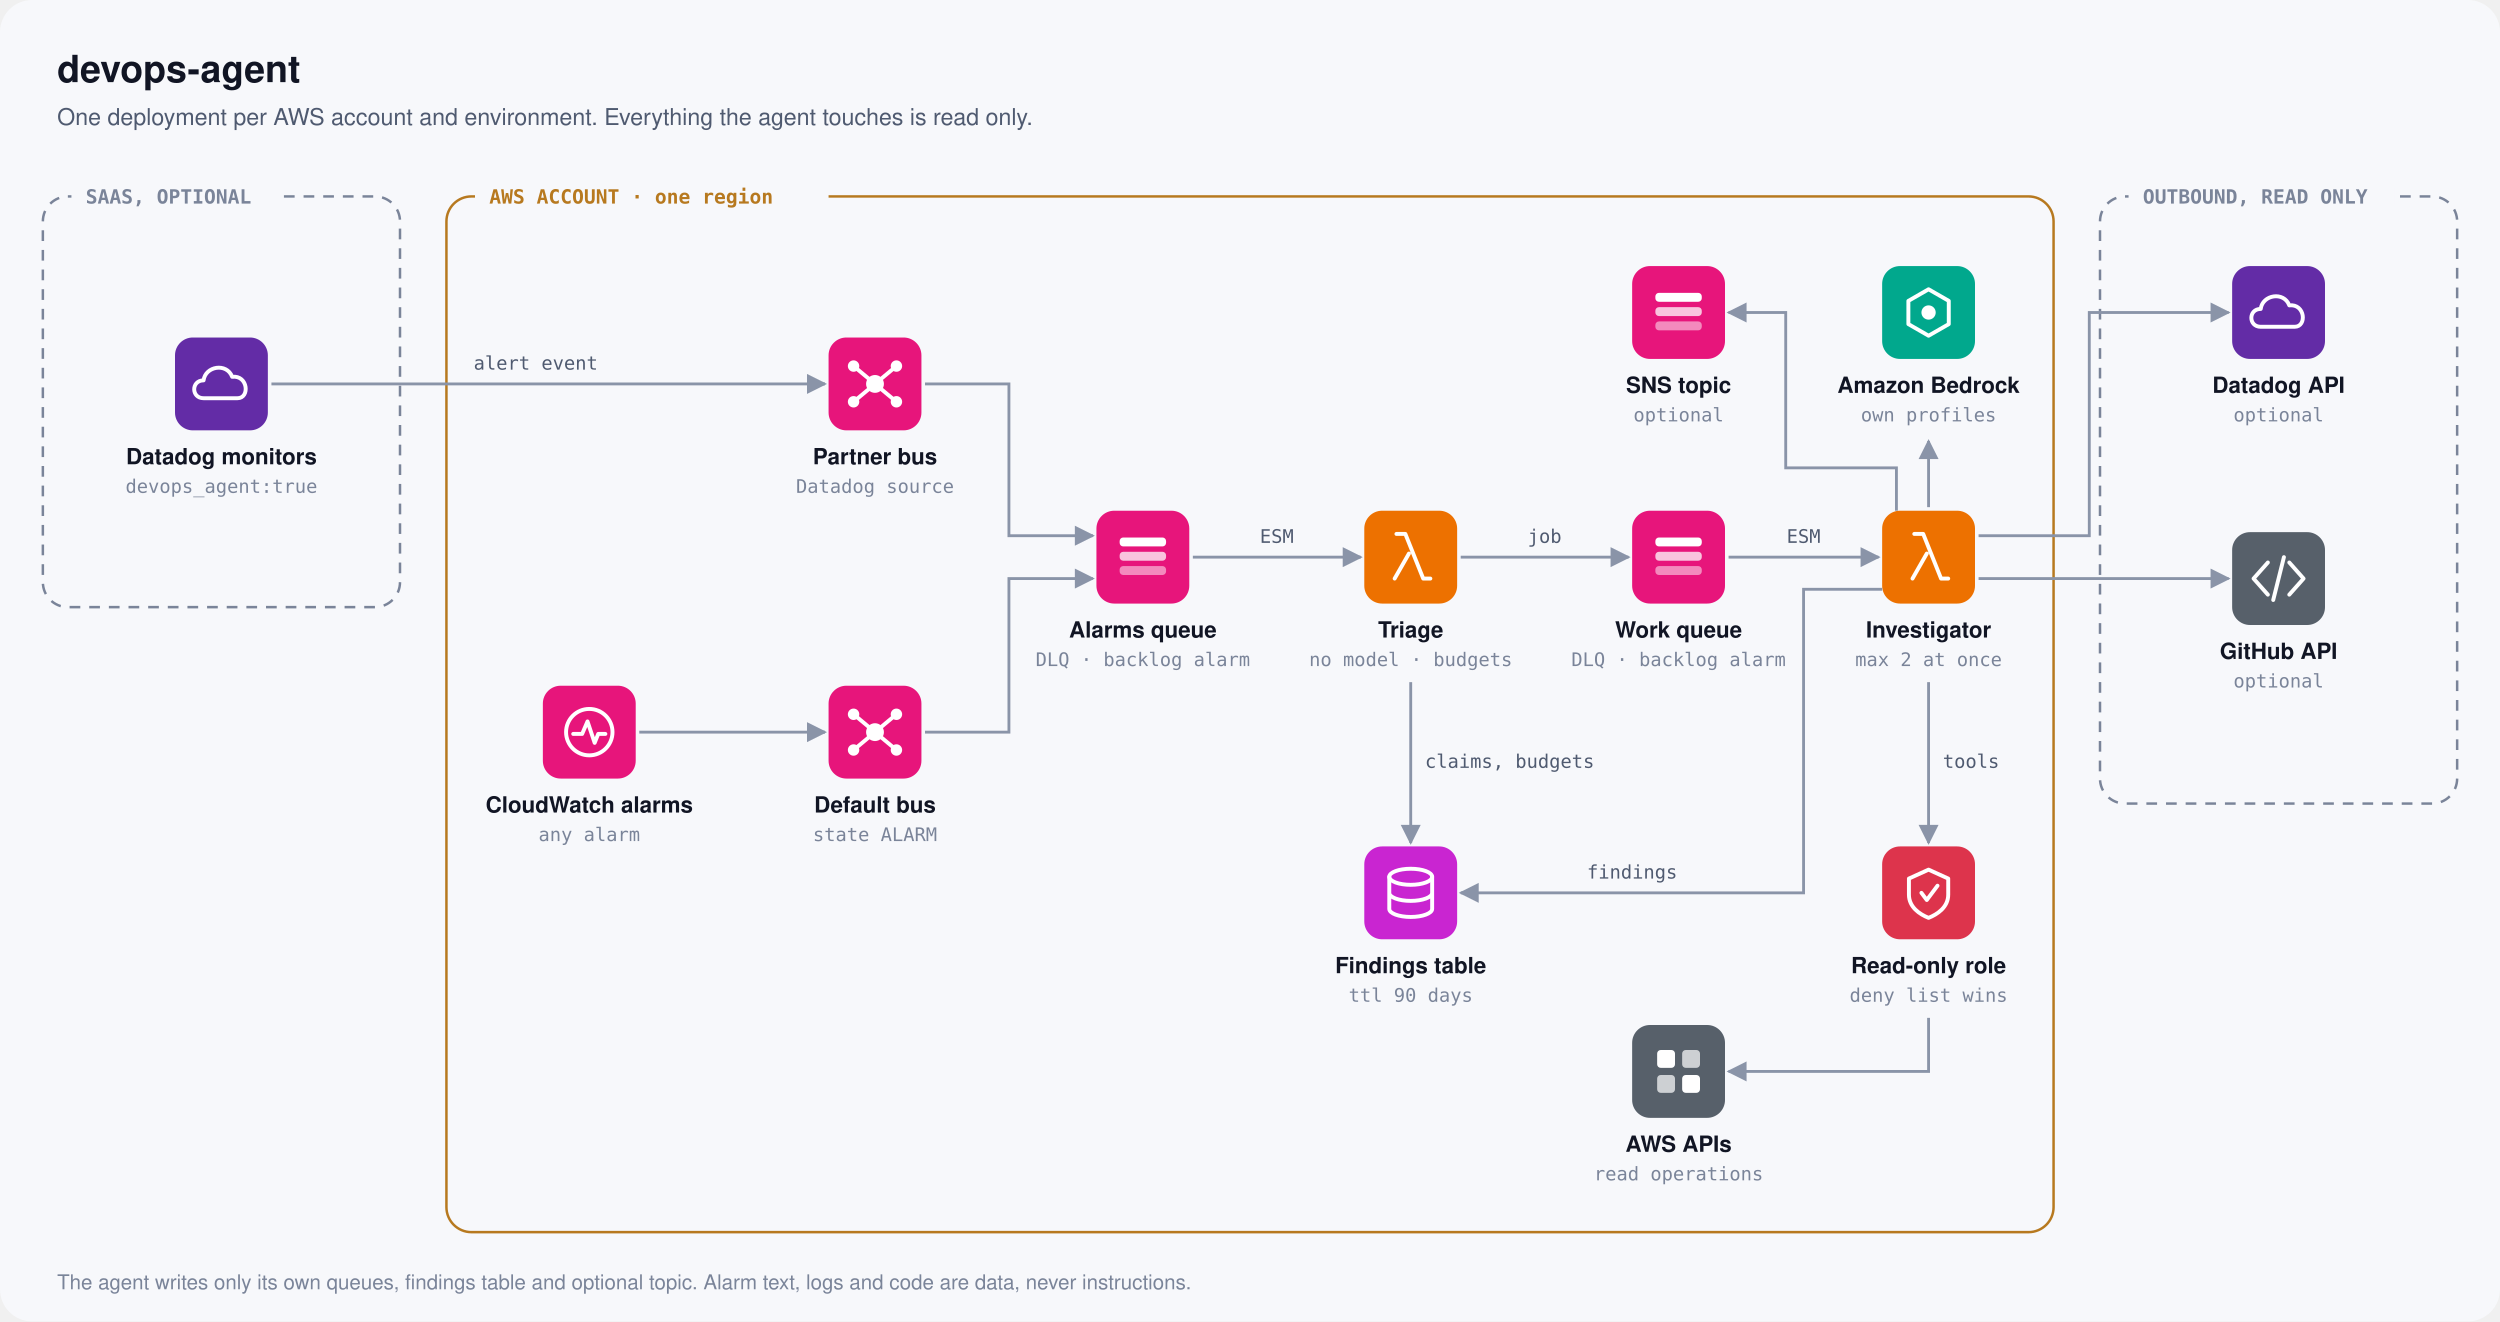
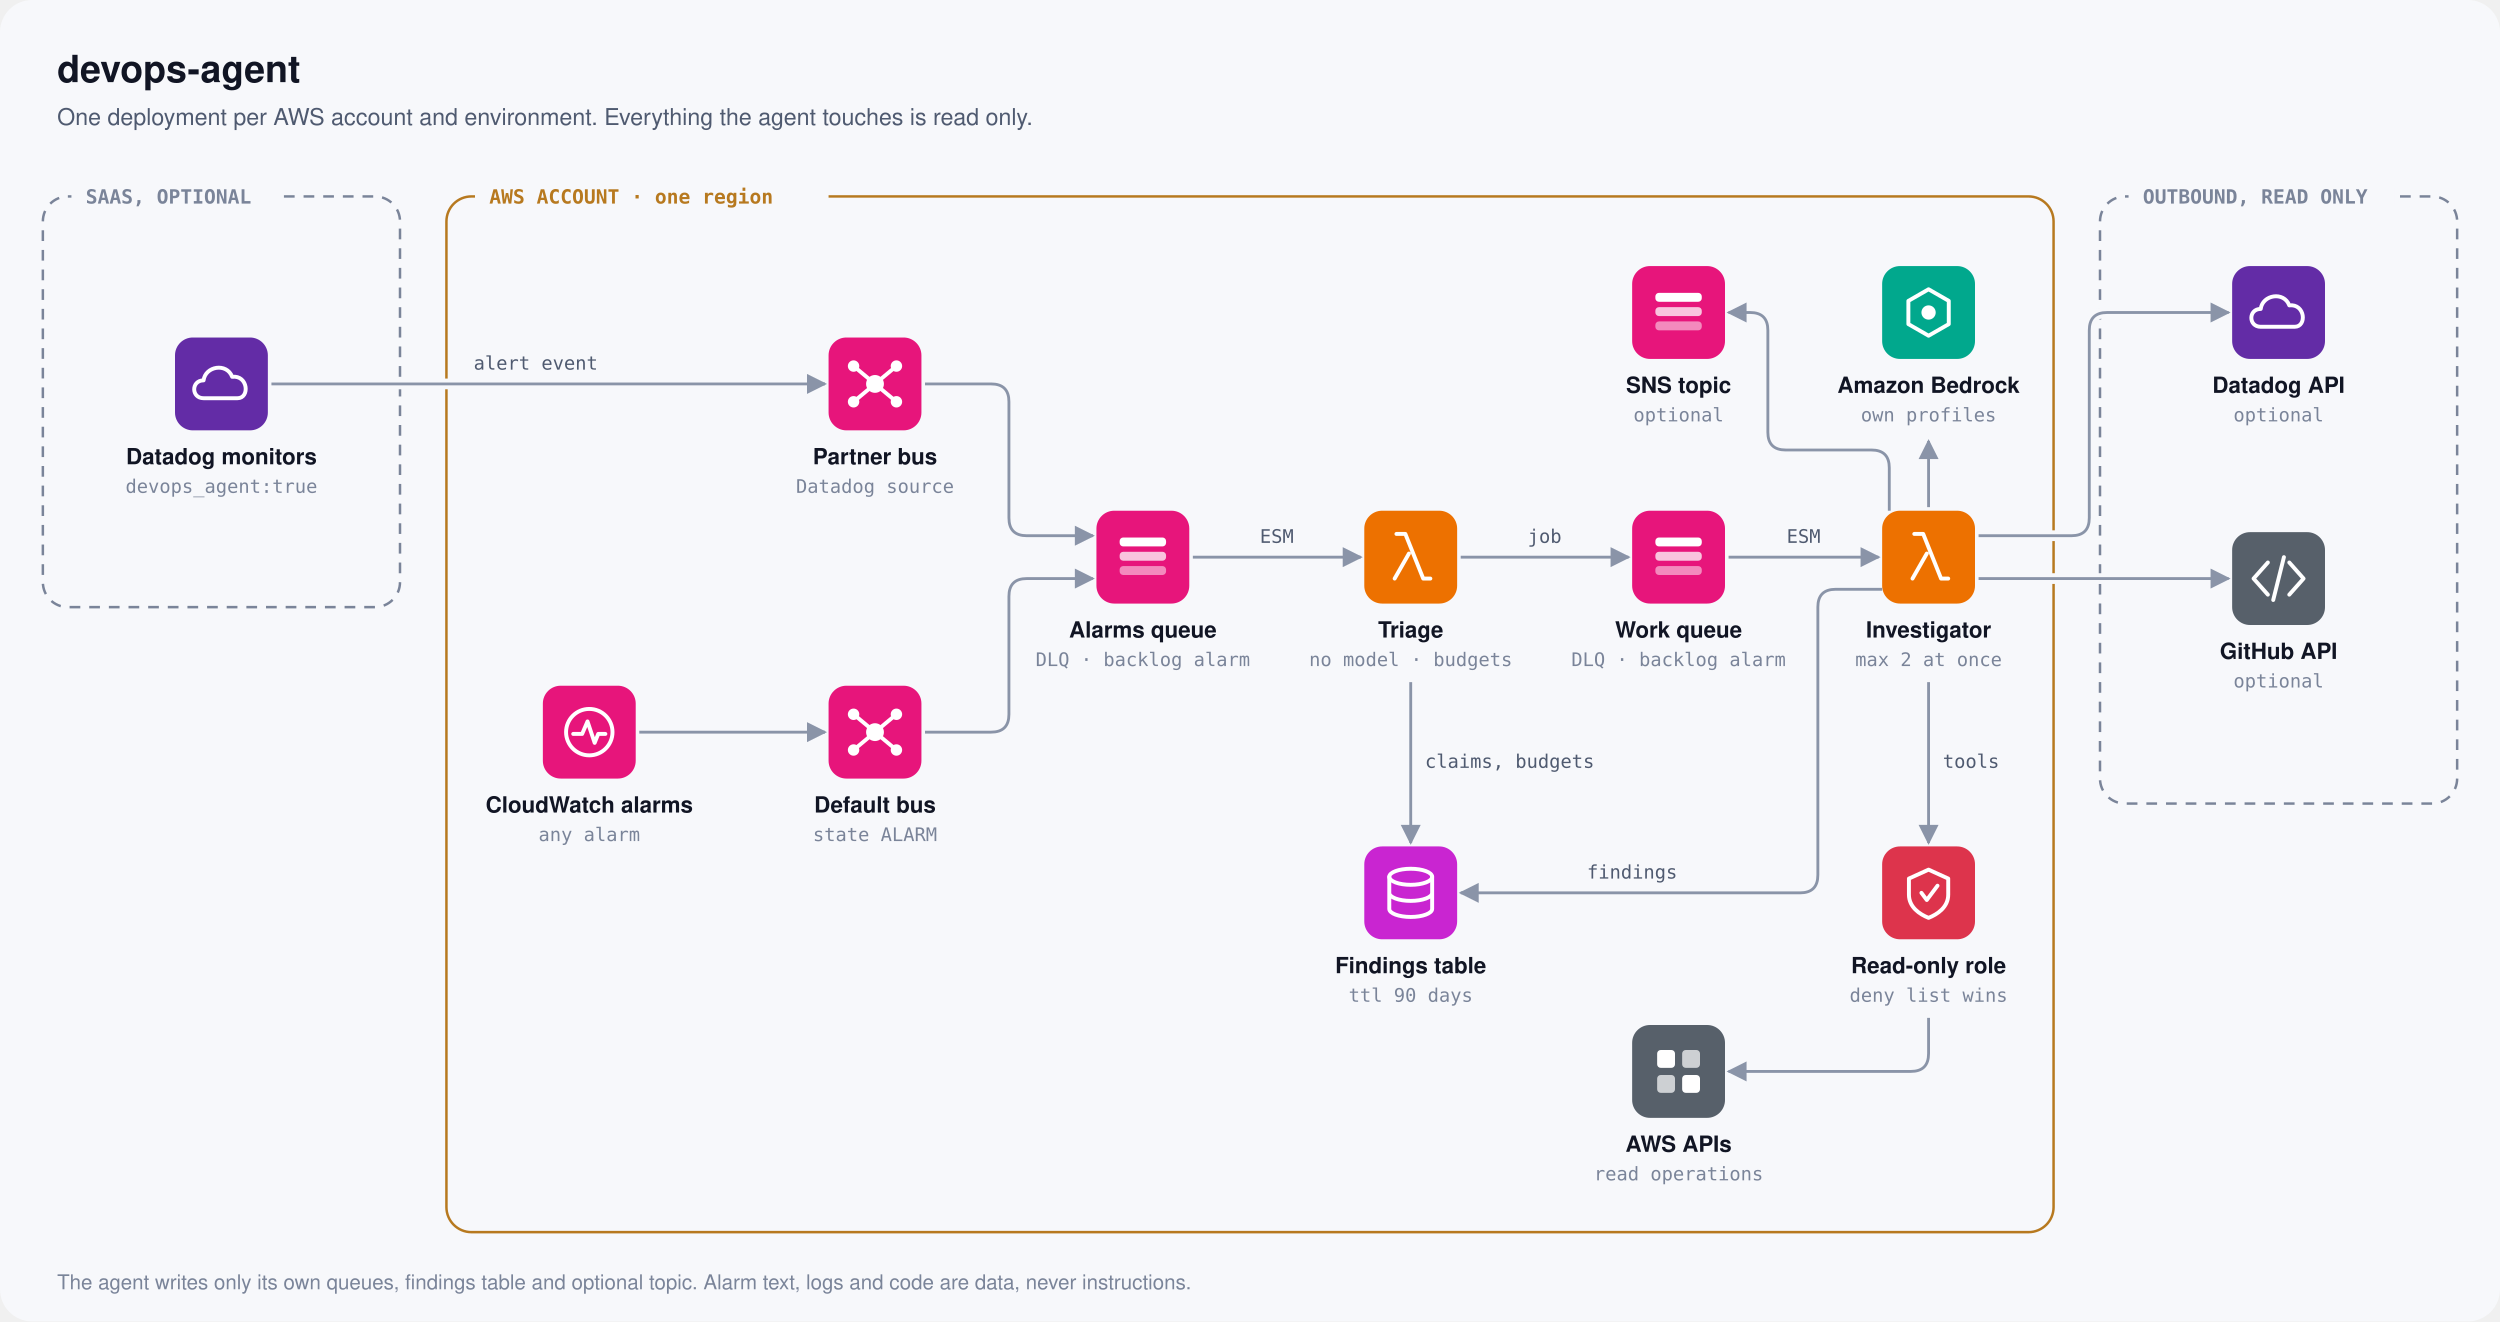
<svg xmlns="http://www.w3.org/2000/svg" width="1400" height="740" viewBox="0 0 1400 740" role="img" aria-label="devops-agent">
  <defs>
    <marker id="ah" viewBox="0 0 10 10" refX="9" refY="5" markerWidth="7" markerHeight="7" orient="auto-start-reverse">
      <path d="M0,0 L10,5 L0,10 z" fill="#8a94a8" />
    </marker>
  </defs>
  <rect width="1400" height="740" rx="18" fill="#f7f8fb" />
  <text x="32" y="46" font-family="ui-sans-serif, -apple-system, 'Segoe UI', Helvetica, Arial, sans-serif" font-size="21" font-weight="700" fill="#111524" text-anchor="start">devops-agent</text>
  <text x="32" y="70" font-family="ui-sans-serif, -apple-system, 'Segoe UI', Helvetica, Arial, sans-serif" font-size="13" font-weight="400" fill="#4f5a70" text-anchor="start">One deployment per AWS account and environment. Everything the agent touches is read only.</text>
  <rect x="250" y="110" width="900" height="580" rx="14" fill="none" stroke="#b7791f" stroke-width="1.4" />
  <rect x="266" y="101" width="198" height="18" rx="4" fill="#f7f8fb" />
  <text x="274" y="114" font-family="ui-monospace, SFMono-Regular, Menlo, Consolas, monospace" font-size="11" font-weight="600" fill="#b7791f" text-anchor="start">AWS ACCOUNT  ·  one region</text>
  <rect x="24" y="110" width="200" height="230" rx="14" fill="none" stroke="#7a8499" stroke-width="1.4" stroke-dasharray="6 5" />
  <rect x="40" y="101" width="114" height="18" rx="4" fill="#f7f8fb" />
  <text x="48" y="114" font-family="ui-monospace, SFMono-Regular, Menlo, Consolas, monospace" font-size="11" font-weight="600" fill="#7a8499" text-anchor="start">SAAS, OPTIONAL</text>
  <rect x="1176" y="110" width="200" height="340" rx="14" fill="none" stroke="#7a8499" stroke-width="1.4" stroke-dasharray="6 5" />
  <rect x="1192" y="101" width="149" height="18" rx="4" fill="#f7f8fb" />
  <text x="1200" y="114" font-family="ui-monospace, SFMono-Regular, Menlo, Consolas, monospace" font-size="11" font-weight="600" fill="#7a8499" text-anchor="start">OUTBOUND, READ ONLY</text>
  <rect x="98.0" y="189.0" width="52" height="52" rx="10" fill="#632CA6" />
  <path d="M114,223 C107,223 107,213 114,213 C115,205 127,203 130,211 C139,210 140,223 133,223 Z" stroke="#fff" stroke-width="2.2" fill="none" stroke-linecap="round" stroke-linejoin="round" />
  <text x="124" y="260.0" font-family="ui-sans-serif, -apple-system, 'Segoe UI', Helvetica, Arial, sans-serif" font-size="12.5" font-weight="650" fill="#111524" text-anchor="middle">Datadog monitors</text>
  <text x="124" y="276.0" font-family="ui-monospace, SFMono-Regular, Menlo, Consolas, monospace" font-size="10.5" font-weight="400" fill="#7a8499" text-anchor="middle">devops_agent:true</text>
  <rect x="304.0" y="384.0" width="52" height="52" rx="10" fill="#E7157B" />
  <circle cx="330" cy="410" r="13" stroke="#fff" stroke-width="2.2" fill="none" stroke-linecap="round" stroke-linejoin="round" />
  <path d="M321,411 L326,411 L329,404 L333,416 L335,411 L339,411" stroke="#fff" stroke-width="2.2" fill="none" stroke-linecap="round" stroke-linejoin="round" />
  <text x="330" y="455.0" font-family="ui-sans-serif, -apple-system, 'Segoe UI', Helvetica, Arial, sans-serif" font-size="12.5" font-weight="650" fill="#111524" text-anchor="middle">CloudWatch alarms</text>
  <text x="330" y="471.0" font-family="ui-monospace, SFMono-Regular, Menlo, Consolas, monospace" font-size="10.5" font-weight="400" fill="#7a8499" text-anchor="middle">any alarm</text>
  <rect x="464.0" y="189.0" width="52" height="52" rx="10" fill="#E7157B" />
  <path d="M490,215 L478,205" stroke="#fff" stroke-width="2.2" fill="none" stroke-linecap="round" stroke-linejoin="round" />
  <circle cx="478" cy="205" r="3.2" fill="#fff" />
  <path d="M490,215 L502,205" stroke="#fff" stroke-width="2.2" fill="none" stroke-linecap="round" stroke-linejoin="round" />
  <circle cx="502" cy="205" r="3.2" fill="#fff" />
  <path d="M490,215 L478,225" stroke="#fff" stroke-width="2.2" fill="none" stroke-linecap="round" stroke-linejoin="round" />
  <circle cx="478" cy="225" r="3.2" fill="#fff" />
  <path d="M490,215 L502,225" stroke="#fff" stroke-width="2.2" fill="none" stroke-linecap="round" stroke-linejoin="round" />
  <circle cx="502" cy="225" r="3.2" fill="#fff" />
  <circle cx="490" cy="215" r="5" fill="#fff" />
  <text x="490" y="260.0" font-family="ui-sans-serif, -apple-system, 'Segoe UI', Helvetica, Arial, sans-serif" font-size="12.5" font-weight="650" fill="#111524" text-anchor="middle">Partner bus</text>
  <text x="490" y="276.0" font-family="ui-monospace, SFMono-Regular, Menlo, Consolas, monospace" font-size="10.5" font-weight="400" fill="#7a8499" text-anchor="middle">Datadog source</text>
  <rect x="464.0" y="384.0" width="52" height="52" rx="10" fill="#E7157B" />
  <path d="M490,410 L478,400" stroke="#fff" stroke-width="2.2" fill="none" stroke-linecap="round" stroke-linejoin="round" />
  <circle cx="478" cy="400" r="3.2" fill="#fff" />
  <path d="M490,410 L502,400" stroke="#fff" stroke-width="2.2" fill="none" stroke-linecap="round" stroke-linejoin="round" />
  <circle cx="502" cy="400" r="3.2" fill="#fff" />
  <path d="M490,410 L478,420" stroke="#fff" stroke-width="2.2" fill="none" stroke-linecap="round" stroke-linejoin="round" />
  <circle cx="478" cy="420" r="3.2" fill="#fff" />
  <path d="M490,410 L502,420" stroke="#fff" stroke-width="2.2" fill="none" stroke-linecap="round" stroke-linejoin="round" />
  <circle cx="502" cy="420" r="3.2" fill="#fff" />
  <circle cx="490" cy="410" r="5" fill="#fff" />
  <text x="490" y="455.0" font-family="ui-sans-serif, -apple-system, 'Segoe UI', Helvetica, Arial, sans-serif" font-size="12.5" font-weight="650" fill="#111524" text-anchor="middle">Default bus</text>
  <text x="490" y="471.0" font-family="ui-monospace, SFMono-Regular, Menlo, Consolas, monospace" font-size="10.5" font-weight="400" fill="#7a8499" text-anchor="middle">state ALARM</text>
-   <path d="M152,215 L462,215" stroke="#8a94a8" stroke-width="1.6" fill="none" marker-end="url(#ah)" />
+   <path d="M160,215 L454,215" stroke="#f7f8fb" stroke-width="6" fill="none" />
+   <path d="M152,215 L462,215" stroke="#8a94a8" stroke-width="1.6" fill="none" stroke-linejoin="round" marker-end="url(#ah)" />
  <text x="300" y="207" font-family="ui-monospace, SFMono-Regular, Menlo, Consolas, monospace" font-size="10.5" font-weight="400" fill="#4f5a70" text-anchor="middle">alert event</text>
-   <path d="M358,410 L462,410" stroke="#8a94a8" stroke-width="1.6" fill="none" marker-end="url(#ah)" />
+   <path d="M366,410 L454,410" stroke="#f7f8fb" stroke-width="6" fill="none" />
+   <path d="M358,410 L462,410" stroke="#8a94a8" stroke-width="1.6" fill="none" stroke-linejoin="round" marker-end="url(#ah)" />
  <rect x="614.0" y="286.0" width="52" height="52" rx="10" fill="#E7157B" />
  <rect x="627" y="301" width="26" height="5" rx="2" fill="#fff" opacity="1.0" />
  <rect x="627" y="309" width="26" height="5" rx="2" fill="#fff" opacity="0.75" />
  <rect x="627" y="317" width="26" height="5" rx="2" fill="#fff" opacity="0.5" />
  <text x="640" y="357.0" font-family="ui-sans-serif, -apple-system, 'Segoe UI', Helvetica, Arial, sans-serif" font-size="12.5" font-weight="650" fill="#111524" text-anchor="middle">Alarms queue</text>
  <text x="640" y="373.0" font-family="ui-monospace, SFMono-Regular, Menlo, Consolas, monospace" font-size="10.5" font-weight="400" fill="#7a8499" text-anchor="middle">DLQ · backlog alarm</text>
-   <path d="M518,215 L565,215 L565,300 L612,300" stroke="#8a94a8" stroke-width="1.6" fill="none" marker-end="url(#ah)" />
-   <path d="M518,410 L565,410 L565,324 L612,324" stroke="#8a94a8" stroke-width="1.6" fill="none" marker-end="url(#ah)" />
+   <path d="M526,215 L555,215 Q565,215 565,225 L565,290 Q565,300 575,300 L604,300" stroke="#f7f8fb" stroke-width="6" fill="none" />
+   <path d="M518,215 L555,215 Q565,215 565,225 L565,290 Q565,300 575,300 L612,300" stroke="#8a94a8" stroke-width="1.6" fill="none" stroke-linejoin="round" marker-end="url(#ah)" />
+   <path d="M526,410 L555,410 Q565,410 565,400 L565,334 Q565,324 575,324 L604,324" stroke="#f7f8fb" stroke-width="6" fill="none" />
+   <path d="M518,410 L555,410 Q565,410 565,400 L565,334 Q565,324 575,324 L612,324" stroke="#8a94a8" stroke-width="1.6" fill="none" stroke-linejoin="round" marker-end="url(#ah)" />
  <rect x="764.0" y="286.0" width="52" height="52" rx="10" fill="#ED7100" />
  <path d="M781,324 L789,310 M782,299 L787,299 L797,324 L801,324" stroke="#fff" stroke-width="2.2" fill="none" stroke-linecap="round" stroke-linejoin="round" />
  <text x="790" y="357.0" font-family="ui-sans-serif, -apple-system, 'Segoe UI', Helvetica, Arial, sans-serif" font-size="12.5" font-weight="650" fill="#111524" text-anchor="middle">Triage</text>
  <text x="790" y="373.0" font-family="ui-monospace, SFMono-Regular, Menlo, Consolas, monospace" font-size="10.5" font-weight="400" fill="#7a8499" text-anchor="middle">no model · budgets</text>
-   <path d="M668,312 L762,312" stroke="#8a94a8" stroke-width="1.6" fill="none" marker-end="url(#ah)" />
+   <path d="M676,312 L754,312" stroke="#f7f8fb" stroke-width="6" fill="none" />
+   <path d="M668,312 L762,312" stroke="#8a94a8" stroke-width="1.6" fill="none" stroke-linejoin="round" marker-end="url(#ah)" />
  <text x="715" y="304" font-family="ui-monospace, SFMono-Regular, Menlo, Consolas, monospace" font-size="10.5" font-weight="400" fill="#4f5a70" text-anchor="middle">ESM</text>
  <rect x="914.0" y="286.0" width="52" height="52" rx="10" fill="#E7157B" />
  <rect x="927" y="301" width="26" height="5" rx="2" fill="#fff" opacity="1.0" />
  <rect x="927" y="309" width="26" height="5" rx="2" fill="#fff" opacity="0.75" />
  <rect x="927" y="317" width="26" height="5" rx="2" fill="#fff" opacity="0.5" />
  <text x="940" y="357.0" font-family="ui-sans-serif, -apple-system, 'Segoe UI', Helvetica, Arial, sans-serif" font-size="12.5" font-weight="650" fill="#111524" text-anchor="middle">Work queue</text>
  <text x="940" y="373.0" font-family="ui-monospace, SFMono-Regular, Menlo, Consolas, monospace" font-size="10.5" font-weight="400" fill="#7a8499" text-anchor="middle">DLQ · backlog alarm</text>
-   <path d="M818,312 L912,312" stroke="#8a94a8" stroke-width="1.6" fill="none" marker-end="url(#ah)" />
+   <path d="M826,312 L904,312" stroke="#f7f8fb" stroke-width="6" fill="none" />
+   <path d="M818,312 L912,312" stroke="#8a94a8" stroke-width="1.6" fill="none" stroke-linejoin="round" marker-end="url(#ah)" />
  <text x="865" y="304" font-family="ui-monospace, SFMono-Regular, Menlo, Consolas, monospace" font-size="10.5" font-weight="400" fill="#4f5a70" text-anchor="middle">job</text>
  <rect x="1054.0" y="286.0" width="52" height="52" rx="10" fill="#ED7100" />
  <path d="M1071,324 L1079,310 M1072,299 L1077,299 L1087,324 L1091,324" stroke="#fff" stroke-width="2.2" fill="none" stroke-linecap="round" stroke-linejoin="round" />
  <text x="1080" y="357.0" font-family="ui-sans-serif, -apple-system, 'Segoe UI', Helvetica, Arial, sans-serif" font-size="12.5" font-weight="650" fill="#111524" text-anchor="middle">Investigator</text>
  <text x="1080" y="373.0" font-family="ui-monospace, SFMono-Regular, Menlo, Consolas, monospace" font-size="10.5" font-weight="400" fill="#7a8499" text-anchor="middle">max 2 at once</text>
-   <path d="M968,312 L1052,312" stroke="#8a94a8" stroke-width="1.6" fill="none" marker-end="url(#ah)" />
+   <path d="M976,312 L1044,312" stroke="#f7f8fb" stroke-width="6" fill="none" />
+   <path d="M968,312 L1052,312" stroke="#8a94a8" stroke-width="1.6" fill="none" stroke-linejoin="round" marker-end="url(#ah)" />
  <text x="1010" y="304" font-family="ui-monospace, SFMono-Regular, Menlo, Consolas, monospace" font-size="10.5" font-weight="400" fill="#4f5a70" text-anchor="middle">ESM</text>
  <rect x="1054.0" y="149.0" width="52" height="52" rx="10" fill="#01A88D" />
  <polygon points="1080,162 1091.31,168.5 1091.31,181.5 1080,188 1068.69,181.5 1068.69,168.5" stroke="#fff" stroke-width="2.2" fill="none" stroke-linecap="round" stroke-linejoin="round" />
  <circle cx="1080" cy="175" r="4" fill="#fff" />
  <text x="1080" y="220.0" font-family="ui-sans-serif, -apple-system, 'Segoe UI', Helvetica, Arial, sans-serif" font-size="12.5" font-weight="650" fill="#111524" text-anchor="middle">Amazon Bedrock</text>
  <text x="1080" y="236.0" font-family="ui-monospace, SFMono-Regular, Menlo, Consolas, monospace" font-size="10.5" font-weight="400" fill="#7a8499" text-anchor="middle">own profiles</text>
-   <path d="M1080,284 L1080,247" stroke="#8a94a8" stroke-width="1.6" fill="none" marker-end="url(#ah)" />
+   <path d="M1080,276 L1080,255" stroke="#f7f8fb" stroke-width="6" fill="none" />
+   <path d="M1080,284 L1080,247" stroke="#8a94a8" stroke-width="1.6" fill="none" stroke-linejoin="round" marker-end="url(#ah)" />
  <rect x="914.0" y="149.0" width="52" height="52" rx="10" fill="#E7157B" />
  <rect x="927" y="164" width="26" height="5" rx="2" fill="#fff" opacity="1.0" />
  <rect x="927" y="172" width="26" height="5" rx="2" fill="#fff" opacity="0.75" />
  <rect x="927" y="180" width="26" height="5" rx="2" fill="#fff" opacity="0.5" />
  <text x="940" y="220.0" font-family="ui-sans-serif, -apple-system, 'Segoe UI', Helvetica, Arial, sans-serif" font-size="12.5" font-weight="650" fill="#111524" text-anchor="middle">SNS topic</text>
  <text x="940" y="236.0" font-family="ui-monospace, SFMono-Regular, Menlo, Consolas, monospace" font-size="10.5" font-weight="400" fill="#7a8499" text-anchor="middle">optional</text>
-   <path d="M1062,286 L1062,262 L1000,262 L1000,175 L968,175" stroke="#8a94a8" stroke-width="1.6" fill="none" marker-end="url(#ah)" />
+   <path d="M1058,278 L1058,262 Q1058,252 1048,252 L1000,252 Q990,252 990,242 L990,182 Q990,175 983,175 L976,175" stroke="#f7f8fb" stroke-width="6" fill="none" />
+   <path d="M1058,286 L1058,262 Q1058,252 1048,252 L1000,252 Q990,252 990,242 L990,185 Q990,175 980,175 L968,175" stroke="#8a94a8" stroke-width="1.6" fill="none" stroke-linejoin="round" marker-end="url(#ah)" />
  <rect x="1250.0" y="149.0" width="52" height="52" rx="10" fill="#632CA6" />
  <path d="M1266,183 C1259,183 1259,173 1266,173 C1267,165 1279,163 1282,171 C1291,170 1292,183 1285,183 Z" stroke="#fff" stroke-width="2.2" fill="none" stroke-linecap="round" stroke-linejoin="round" />
  <text x="1276" y="220.0" font-family="ui-sans-serif, -apple-system, 'Segoe UI', Helvetica, Arial, sans-serif" font-size="12.5" font-weight="650" fill="#111524" text-anchor="middle">Datadog API</text>
  <text x="1276" y="236.0" font-family="ui-monospace, SFMono-Regular, Menlo, Consolas, monospace" font-size="10.5" font-weight="400" fill="#7a8499" text-anchor="middle">optional</text>
  <rect x="1250.0" y="298.0" width="52" height="52" rx="10" fill="#57606a" />
  <path d="M1270,315 L1262,324 L1270,333 M1282,315 L1290,324 L1282,333 M1279,312 L1273,336" stroke="#fff" stroke-width="2.2" fill="none" stroke-linecap="round" stroke-linejoin="round" />
  <text x="1276" y="369.0" font-family="ui-sans-serif, -apple-system, 'Segoe UI', Helvetica, Arial, sans-serif" font-size="12.5" font-weight="650" fill="#111524" text-anchor="middle">GitHub API</text>
  <text x="1276" y="385.0" font-family="ui-monospace, SFMono-Regular, Menlo, Consolas, monospace" font-size="10.5" font-weight="400" fill="#7a8499" text-anchor="middle">optional</text>
-   <path d="M1108,300 L1170,300 L1170,175 L1248,175" stroke="#8a94a8" stroke-width="1.6" fill="none" marker-end="url(#ah)" />
-   <path d="M1108,324 L1248,324" stroke="#8a94a8" stroke-width="1.6" fill="none" marker-end="url(#ah)" />
+   <path d="M1116,300 L1160,300 Q1170,300 1170,290 L1170,185 Q1170,175 1180,175 L1240,175" stroke="#f7f8fb" stroke-width="6" fill="none" />
+   <path d="M1108,300 L1160,300 Q1170,300 1170,290 L1170,185 Q1170,175 1180,175 L1248,175" stroke="#8a94a8" stroke-width="1.6" fill="none" stroke-linejoin="round" marker-end="url(#ah)" />
+   <path d="M1116,324 L1240,324" stroke="#f7f8fb" stroke-width="6" fill="none" />
+   <path d="M1108,324 L1248,324" stroke="#8a94a8" stroke-width="1.6" fill="none" stroke-linejoin="round" marker-end="url(#ah)" />
  <rect x="1054.0" y="474.0" width="52" height="52" rx="10" fill="#DD344C" />
  <path d="M1080,487 L1091,492 L1091,501 C1091,508 1085,512 1080,514 C1075,512 1069,508 1069,501 L1069,492 Z" stroke="#fff" stroke-width="2.2" fill="none" stroke-linecap="round" stroke-linejoin="round" />
  <path d="M1076,500 L1079,504 L1085,496" stroke="#fff" stroke-width="2.2" fill="none" stroke-linecap="round" stroke-linejoin="round" />
  <text x="1080" y="545.0" font-family="ui-sans-serif, -apple-system, 'Segoe UI', Helvetica, Arial, sans-serif" font-size="12.5" font-weight="650" fill="#111524" text-anchor="middle">Read-only role</text>
  <text x="1080" y="561.0" font-family="ui-monospace, SFMono-Regular, Menlo, Consolas, monospace" font-size="10.5" font-weight="400" fill="#7a8499" text-anchor="middle">deny list wins</text>
-   <path d="M1080,382 L1080,472" stroke="#8a94a8" stroke-width="1.6" fill="none" marker-end="url(#ah)" />
+   <path d="M1080,390 L1080,464" stroke="#f7f8fb" stroke-width="6" fill="none" />
+   <path d="M1080,382 L1080,472" stroke="#8a94a8" stroke-width="1.6" fill="none" stroke-linejoin="round" marker-end="url(#ah)" />
  <text x="1088" y="430" font-family="ui-monospace, SFMono-Regular, Menlo, Consolas, monospace" font-size="10.5" font-weight="400" fill="#4f5a70" text-anchor="start">tools</text>
  <rect x="914.0" y="574.0" width="52" height="52" rx="10" fill="#57606a" />
  <rect x="928" y="588" width="10" height="10" rx="2" fill="#fff" opacity="1" />
  <rect x="942" y="588" width="10" height="10" rx="2" fill="#fff" opacity="0.7" />
  <rect x="928" y="602" width="10" height="10" rx="2" fill="#fff" opacity="0.7" />
  <rect x="942" y="602" width="10" height="10" rx="2" fill="#fff" opacity="1" />
  <text x="940" y="645.0" font-family="ui-sans-serif, -apple-system, 'Segoe UI', Helvetica, Arial, sans-serif" font-size="12.5" font-weight="650" fill="#111524" text-anchor="middle">AWS APIs</text>
  <text x="940" y="661.0" font-family="ui-monospace, SFMono-Regular, Menlo, Consolas, monospace" font-size="10.5" font-weight="400" fill="#7a8499" text-anchor="middle">read operations</text>
-   <path d="M1080,570 L1080,600 L968,600" stroke="#8a94a8" stroke-width="1.6" fill="none" marker-end="url(#ah)" />
+   <path d="M1080,578 L1080,590 Q1080,600 1070,600 L976,600" stroke="#f7f8fb" stroke-width="6" fill="none" />
+   <path d="M1080,570 L1080,590 Q1080,600 1070,600 L968,600" stroke="#8a94a8" stroke-width="1.6" fill="none" stroke-linejoin="round" marker-end="url(#ah)" />
  <rect x="764.0" y="474.0" width="52" height="52" rx="10" fill="#C925D1" />
  <ellipse cx="790" cy="491" rx="12" ry="4.5" stroke="#fff" stroke-width="2.2" fill="none" stroke-linecap="round" stroke-linejoin="round" />
  <path d="M778,491 L778,509 A12,4.5 0 0 0 802,509 L802,491 M778,500 A12,4.5 0 0 0 802,500" stroke="#fff" stroke-width="2.2" fill="none" stroke-linecap="round" stroke-linejoin="round" />
  <text x="790" y="545.0" font-family="ui-sans-serif, -apple-system, 'Segoe UI', Helvetica, Arial, sans-serif" font-size="12.5" font-weight="650" fill="#111524" text-anchor="middle">Findings table</text>
  <text x="790" y="561.0" font-family="ui-monospace, SFMono-Regular, Menlo, Consolas, monospace" font-size="10.5" font-weight="400" fill="#7a8499" text-anchor="middle">ttl 90 days</text>
-   <path d="M790,382 L790,472" stroke="#8a94a8" stroke-width="1.6" fill="none" marker-end="url(#ah)" />
+   <path d="M790,390 L790,464" stroke="#f7f8fb" stroke-width="6" fill="none" />
+   <path d="M790,382 L790,472" stroke="#8a94a8" stroke-width="1.6" fill="none" stroke-linejoin="round" marker-end="url(#ah)" />
  <text x="798" y="430" font-family="ui-monospace, SFMono-Regular, Menlo, Consolas, monospace" font-size="10.5" font-weight="400" fill="#4f5a70" text-anchor="start">claims, budgets</text>
-   <path d="M1054,330 L1010,330 L1010,500 L818,500" stroke="#8a94a8" stroke-width="1.6" fill="none" marker-end="url(#ah)" />
+   <path d="M1046,330 L1028,330 Q1018,330 1018,340 L1018,490 Q1018,500 1008,500 L826,500" stroke="#f7f8fb" stroke-width="6" fill="none" />
+   <path d="M1054,330 L1028,330 Q1018,330 1018,340 L1018,490 Q1018,500 1008,500 L818,500" stroke="#8a94a8" stroke-width="1.6" fill="none" stroke-linejoin="round" marker-end="url(#ah)" />
  <text x="914" y="492" font-family="ui-monospace, SFMono-Regular, Menlo, Consolas, monospace" font-size="10.5" font-weight="400" fill="#4f5a70" text-anchor="middle">findings</text>
  <text x="32" y="722" font-family="ui-sans-serif, -apple-system, 'Segoe UI', Helvetica, Arial, sans-serif" font-size="11.5" font-weight="400" fill="#7a8499" text-anchor="start">The agent writes only its own queues, findings table and optional topic. Alarm text, logs and code are data, never instructions.</text>
</svg>
